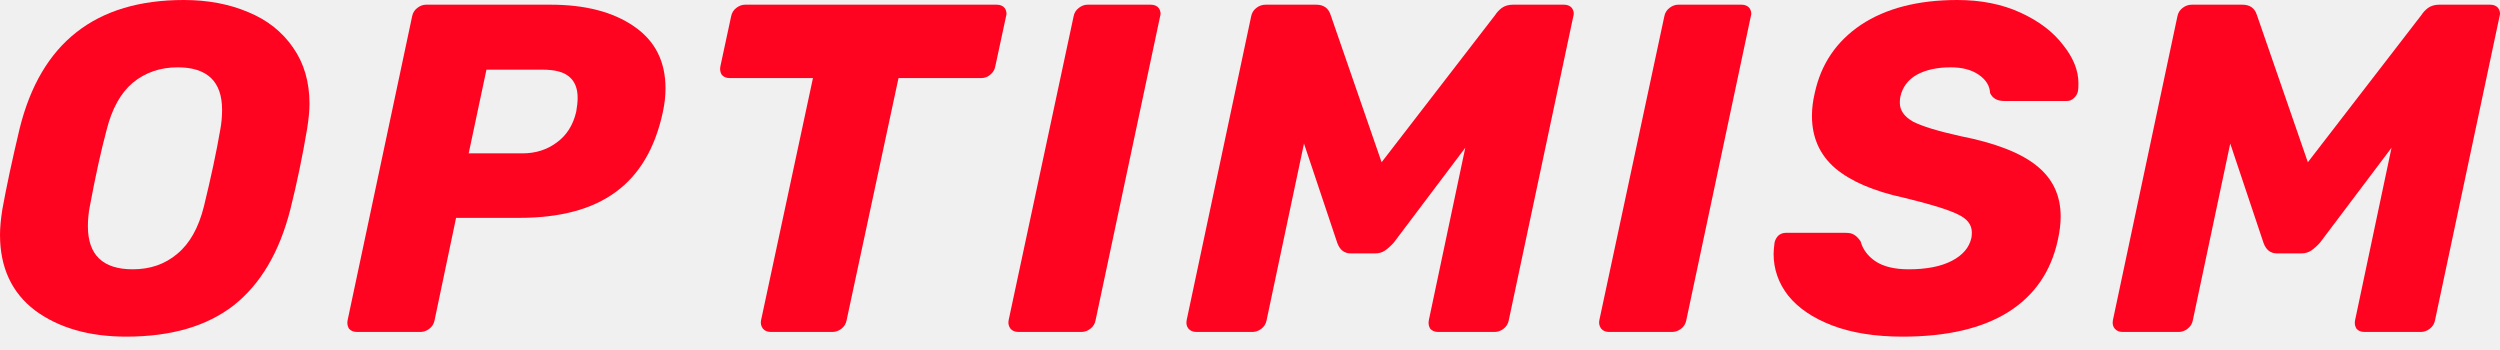
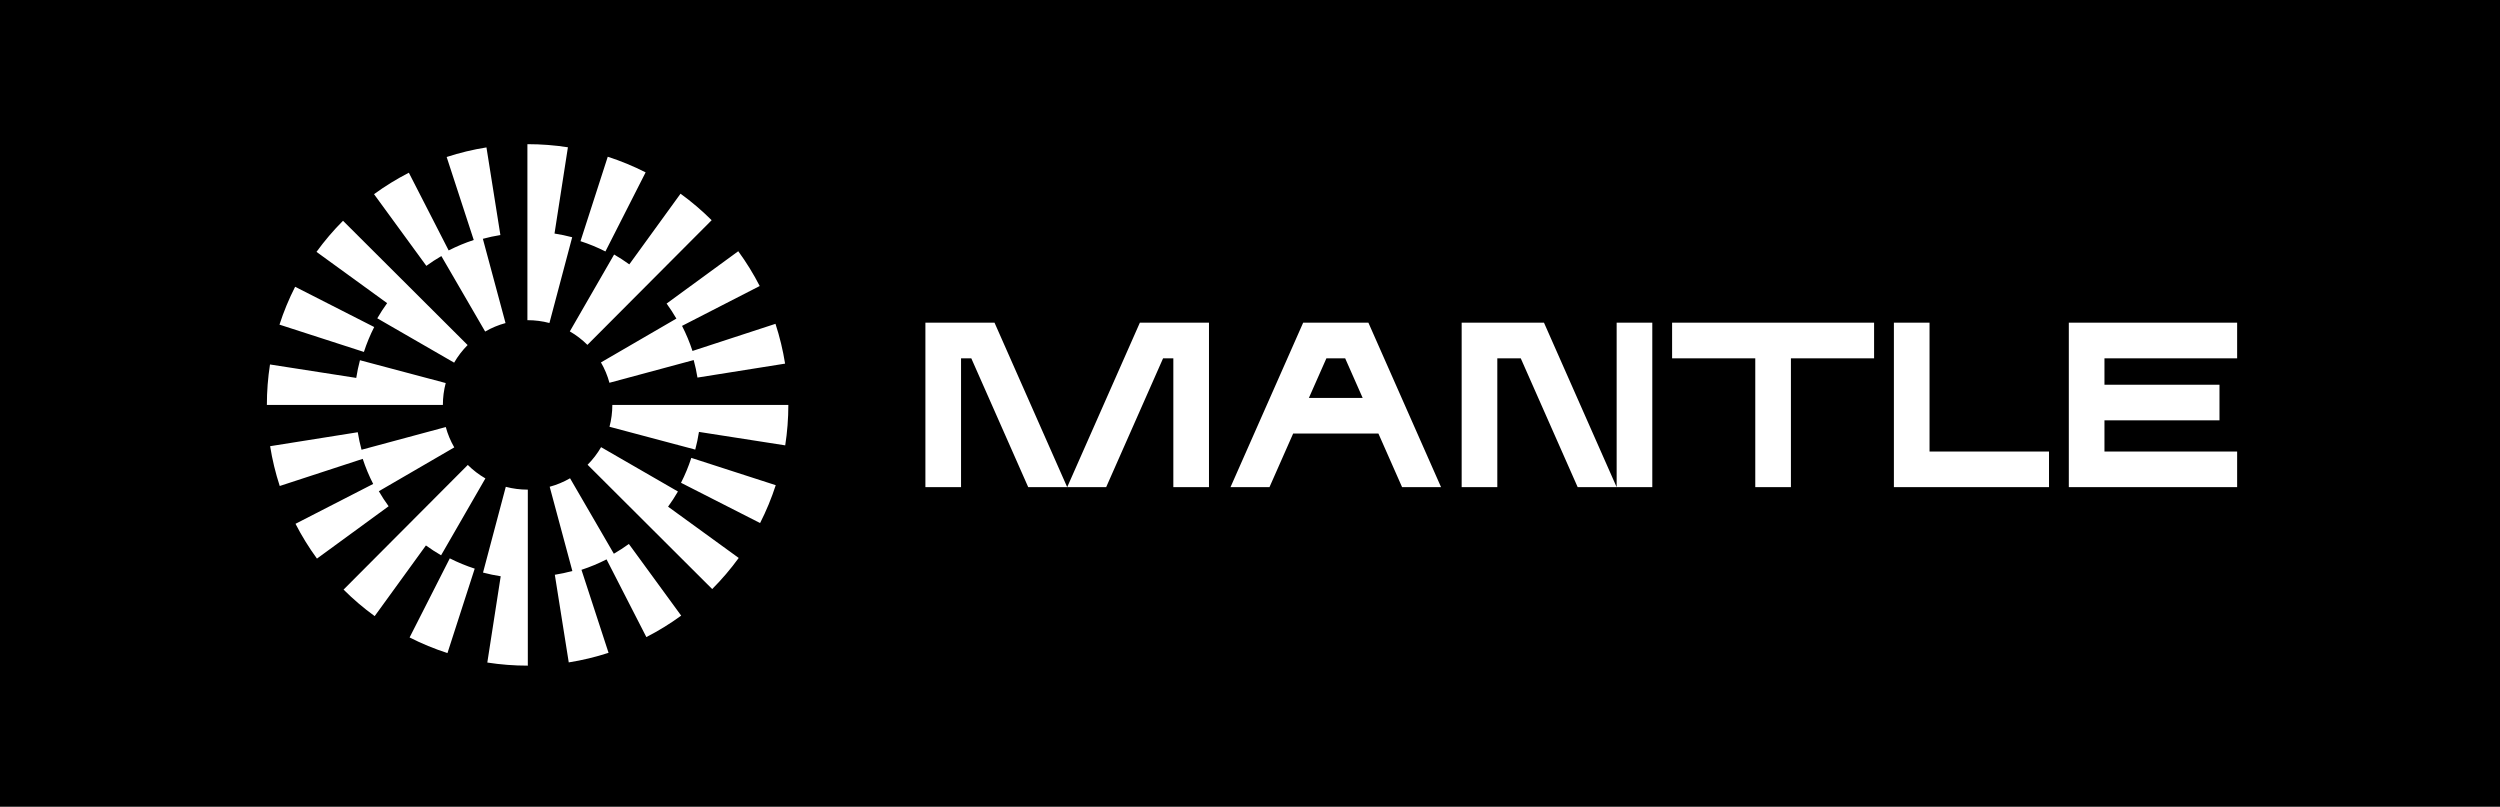
- <svg xmlns="http://www.w3.org/2000/svg" width="150" height="21" viewBox="0 0 150 21" fill="none">
-   <path d="M7.574 20.198C5.349 20.198 3.525 19.674 2.104 18.627C0.701 17.561 0 16.046 0 14.082C0 13.671 0.047 13.166 0.14 12.567C0.383 11.221 0.729 9.603 1.178 7.714C2.45 2.571 5.732 0 11.024 0C12.464 0 13.755 0.243 14.896 0.729C16.037 1.197 16.934 1.908 17.589 2.861C18.243 3.796 18.57 4.918 18.57 6.228C18.57 6.62 18.524 7.116 18.43 7.714C18.15 9.379 17.813 10.996 17.42 12.567C16.766 15.13 15.634 17.046 14.026 18.318C12.418 19.571 10.267 20.198 7.574 20.198ZM7.967 16.158C9.014 16.158 9.902 15.85 10.632 15.232C11.38 14.615 11.913 13.671 12.231 12.399C12.661 10.641 12.988 9.108 13.213 7.798C13.287 7.406 13.325 7.004 13.325 6.592C13.325 4.89 12.436 4.04 10.66 4.04C9.613 4.04 8.715 4.348 7.967 4.965C7.237 5.582 6.714 6.527 6.396 7.798C6.059 9.051 5.723 10.585 5.386 12.399C5.311 12.773 5.274 13.166 5.274 13.577C5.274 15.298 6.171 16.158 7.967 16.158Z" fill="#FF0420" />
-   <path d="M21.417 19.917C21.211 19.917 21.052 19.852 20.94 19.721C20.847 19.571 20.819 19.403 20.856 19.216L24.727 0.982C24.765 0.776 24.867 0.608 25.036 0.477C25.204 0.346 25.382 0.281 25.569 0.281H33.031C35.106 0.281 36.771 0.711 38.024 1.571C39.295 2.431 39.931 3.675 39.931 5.302C39.931 5.769 39.875 6.256 39.763 6.761C39.295 8.911 38.351 10.501 36.93 11.529C35.527 12.558 33.601 13.072 31.151 13.072H27.364L26.074 19.216C26.036 19.421 25.933 19.59 25.765 19.721C25.597 19.852 25.419 19.917 25.232 19.917H21.417ZM31.347 9.201C32.133 9.201 32.816 8.986 33.395 8.556C33.994 8.126 34.386 7.509 34.573 6.704C34.63 6.387 34.658 6.106 34.658 5.863C34.658 5.321 34.499 4.909 34.181 4.629C33.863 4.329 33.32 4.18 32.554 4.18H29.187L28.121 9.201H31.347Z" fill="#FF0420" />
-   <path d="M46.252 19.917C46.046 19.917 45.887 19.852 45.775 19.721C45.663 19.571 45.625 19.403 45.663 19.216L48.777 4.685H43.783C43.578 4.685 43.419 4.619 43.306 4.488C43.213 4.339 43.185 4.17 43.222 3.983L43.867 0.982C43.905 0.776 44.008 0.608 44.176 0.477C44.344 0.346 44.522 0.281 44.709 0.281H59.801C60.007 0.281 60.166 0.346 60.278 0.477C60.353 0.589 60.39 0.701 60.39 0.814C60.39 0.87 60.381 0.926 60.362 0.982L59.717 3.983C59.679 4.189 59.577 4.357 59.408 4.488C59.259 4.619 59.081 4.685 58.875 4.685H53.91L50.796 19.216C50.759 19.421 50.656 19.59 50.488 19.721C50.319 19.852 50.142 19.917 49.955 19.917H46.252Z" fill="#FF0420" />
-   <path d="M61.106 19.917C60.9 19.917 60.741 19.852 60.629 19.721C60.517 19.571 60.479 19.403 60.517 19.216L64.416 0.982C64.453 0.776 64.556 0.608 64.725 0.477C64.893 0.346 65.07 0.281 65.257 0.281H69.044C69.25 0.281 69.409 0.346 69.521 0.477C69.596 0.589 69.634 0.701 69.634 0.814C69.634 0.87 69.624 0.926 69.606 0.982L65.734 19.216C65.697 19.421 65.594 19.59 65.426 19.721C65.257 19.852 65.08 19.917 64.893 19.917H61.106Z" fill="#FF0420" />
-   <path d="M71.787 19.917C71.582 19.917 71.423 19.852 71.31 19.721C71.198 19.59 71.161 19.421 71.198 19.216L75.069 0.982C75.107 0.776 75.21 0.608 75.378 0.477C75.546 0.346 75.733 0.281 75.939 0.281H78.969C79.418 0.281 79.707 0.486 79.838 0.898L82.896 9.734L89.713 0.898C89.806 0.748 89.937 0.608 90.105 0.477C90.292 0.346 90.517 0.281 90.779 0.281H93.836C94.042 0.281 94.201 0.346 94.313 0.477C94.388 0.589 94.425 0.701 94.425 0.814C94.425 0.87 94.416 0.926 94.397 0.982L90.526 19.216C90.489 19.421 90.386 19.59 90.218 19.721C90.049 19.852 89.872 19.917 89.684 19.917H86.29C86.085 19.917 85.926 19.852 85.813 19.721C85.72 19.571 85.692 19.403 85.729 19.216L87.917 8.864L83.625 14.559C83.438 14.765 83.261 14.924 83.092 15.036C82.924 15.148 82.728 15.204 82.503 15.204H81.044C80.652 15.204 80.381 14.989 80.231 14.559L78.239 8.612L75.995 19.216C75.958 19.421 75.855 19.59 75.686 19.721C75.518 19.852 75.341 19.917 75.153 19.917H71.787Z" fill="#FF0420" />
-   <path d="M96.548 19.917C96.343 19.917 96.184 19.852 96.072 19.721C95.959 19.571 95.922 19.403 95.959 19.216L99.859 0.982C99.896 0.776 99.999 0.608 100.167 0.477C100.335 0.346 100.513 0.281 100.7 0.281H104.487C104.693 0.281 104.852 0.346 104.964 0.477C105.039 0.589 105.076 0.701 105.076 0.814C105.076 0.87 105.067 0.926 105.048 0.982L101.177 19.216C101.14 19.421 101.037 19.59 100.868 19.721C100.7 19.852 100.522 19.917 100.335 19.917H96.548Z" fill="#FF0420" />
-   <path d="M114.159 20.198C112.513 20.198 111.101 19.973 109.923 19.524C108.763 19.076 107.884 18.477 107.286 17.729C106.706 16.981 106.416 16.149 106.416 15.232C106.416 15.083 106.435 14.858 106.472 14.559C106.51 14.391 106.585 14.251 106.697 14.138C106.828 14.026 106.977 13.97 107.146 13.97H110.736C110.961 13.97 111.129 14.007 111.241 14.082C111.372 14.157 111.503 14.288 111.634 14.475C111.765 14.961 112.064 15.363 112.532 15.681C113.018 15.999 113.682 16.158 114.523 16.158C115.589 16.158 116.45 15.99 117.104 15.653C117.759 15.316 118.152 14.858 118.282 14.278C118.301 14.204 118.31 14.091 118.31 13.942C118.31 13.474 118.021 13.11 117.441 12.848C116.861 12.567 115.795 12.24 114.243 11.866C112.429 11.473 111.054 10.884 110.119 10.099C109.184 9.295 108.717 8.247 108.717 6.957C108.717 6.508 108.773 6.05 108.885 5.582C109.259 3.843 110.185 2.478 111.662 1.487C113.158 0.496 115.084 0 117.441 0C118.862 0 120.125 0.252 121.228 0.757C122.331 1.262 123.182 1.908 123.781 2.693C124.398 3.46 124.706 4.227 124.706 4.993C124.706 5.218 124.697 5.377 124.678 5.47C124.641 5.638 124.557 5.779 124.426 5.891C124.314 6.003 124.173 6.059 124.005 6.059H120.246C119.835 6.059 119.554 5.9 119.405 5.582C119.386 5.152 119.161 4.788 118.731 4.488C118.301 4.189 117.74 4.04 117.048 4.04C116.225 4.04 115.543 4.189 115 4.488C114.477 4.788 114.149 5.227 114.019 5.807C114 5.9 113.99 6.022 113.99 6.171C113.99 6.62 114.252 6.994 114.776 7.294C115.318 7.574 116.263 7.864 117.609 8.163C119.704 8.575 121.228 9.164 122.182 9.93C123.154 10.697 123.64 11.716 123.64 12.988C123.64 13.418 123.584 13.886 123.472 14.391C123.061 16.298 122.06 17.748 120.47 18.739C118.9 19.711 116.796 20.198 114.159 20.198Z" fill="#FF0420" />
-   <path d="M127.362 19.917C127.156 19.917 126.997 19.852 126.885 19.721C126.773 19.59 126.735 19.421 126.773 19.216L130.644 0.982C130.681 0.776 130.784 0.608 130.953 0.477C131.121 0.346 131.308 0.281 131.514 0.281H134.543C134.992 0.281 135.282 0.486 135.413 0.898L138.471 9.734L145.287 0.898C145.381 0.748 145.512 0.608 145.68 0.477C145.867 0.346 146.091 0.281 146.353 0.281H149.411C149.617 0.281 149.776 0.346 149.888 0.477C149.963 0.589 150 0.701 150 0.814C150 0.87 149.991 0.926 149.972 0.982L146.101 19.216C146.063 19.421 145.96 19.59 145.792 19.721C145.624 19.852 145.446 19.917 145.259 19.917H141.865C141.659 19.917 141.5 19.852 141.388 19.721C141.294 19.571 141.266 19.403 141.304 19.216L143.492 8.864L139.2 14.559C139.013 14.765 138.835 14.924 138.667 15.036C138.499 15.148 138.302 15.204 138.078 15.204H136.619C136.226 15.204 135.955 14.989 135.806 14.559L133.814 8.612L131.57 19.216C131.532 19.421 131.429 19.59 131.261 19.721C131.093 19.852 130.915 19.917 130.728 19.917H127.362Z" fill="#FF0420" />
+ <svg xmlns="http://www.w3.org/2000/svg" width="815" height="263" viewBox="0 0 815 263" fill="none">
+   <g clip-path="url(#clip0_1130_12652)">
+     <path d="M815 0H0V263H815V0Z" fill="black" />
+     <path fill-rule="evenodd" clip-rule="evenodd" d="M180.769 76.135L185.14 48.011C180.821 47.34 176.401 47 172 47H171.933V104.378H172C174.419 104.378 176.812 104.688 179.114 105.299L186.534 77.34C184.636 76.836 182.712 76.438 180.769 76.135ZM158.163 108.084L143.885 83.483L143.883 83.481C142.201 84.46 140.559 85.521 138.988 86.666L121.934 63.301C125.521 60.682 129.339 58.332 133.285 56.309L146.263 81.641C148.897 80.294 151.632 79.156 154.44 78.239L145.611 51.179C149.829 49.804 154.193 48.752 158.585 48.054L163.126 76.625C161.204 76.929 159.293 77.346 157.412 77.852L164.802 105.321C162.48 105.945 160.248 106.874 158.163 108.084ZM121.988 106.61L96.21 93.485C94.194 97.447 92.477 101.6 91.11 105.831L118.635 114.731C119.535 111.949 120.662 109.218 121.99 106.612L121.988 106.61ZM301.68 105.188H324.212L347.905 158.813H335.2L316.642 116.808H313.3V158.813H301.68V105.188ZM347.905 158.813L371.595 105.188H394.128V158.813H382.507V116.808H379.165L360.608 158.813H347.905ZM538.649 158.813H527.029V105.188H538.649V158.813ZM527.029 158.813H514.324L495.766 116.808H488.123V158.813H476.502V105.188H503.336L527.029 158.813ZM424.835 105.188H446.094L469.786 158.813H457.081L449.363 141.339H421.566L413.848 158.813H401.143L424.835 105.188ZM432.406 116.808L426.701 129.719H444.228L438.523 116.808H432.406ZM545.105 116.808V105.188H610.953V116.808H583.839V158.813H572.219V116.808H545.105ZM629.029 105.188H617.409V158.813H667.978V147.193H629.029V105.188ZM729.307 105.188V116.808H686.054V125.415H723.551V137.036H686.054V147.193H729.307V158.813H674.434V105.188H729.307ZM220.502 103.86L195.91 118.15C197.121 120.233 198.051 122.467 198.677 124.785L226.144 117.382C226.65 119.263 227.067 121.172 227.373 123.091L255.939 118.542C255.24 114.152 254.185 109.786 252.806 105.566L225.75 114.412C224.831 111.604 223.693 108.871 222.344 106.237L247.667 93.242C245.644 89.3 243.29 85.482 240.671 81.897L217.313 98.962C218.459 100.533 219.52 102.172 220.499 103.857L220.502 103.86ZM210.473 56.188L210.474 56.189V56.187L210.473 56.188ZM210.473 56.188C206.507 54.174 202.354 52.459 198.128 51.095L189.243 78.624C192.023 79.522 194.756 80.649 197.367 81.975L210.473 56.188ZM200.203 82.975L185.761 108.039C187.853 109.244 189.781 110.72 191.496 112.428L231.999 71.788C228.857 68.657 225.445 65.749 221.855 63.146L205.15 86.184C203.558 85.031 201.909 83.957 200.205 82.973L200.203 82.975ZM148.049 118.226L122.993 103.769C123.976 102.065 125.052 100.417 126.205 98.826L103.176 82.11C105.78 78.523 108.689 75.112 111.822 71.971L152.446 112.489C150.735 114.206 149.254 116.136 148.049 118.226ZM117.346 117.434L145.301 124.873H145.304C144.69 127.178 144.378 129.577 144.378 132H87C87 127.586 87.342 123.149 88.018 118.815L116.137 123.199C116.44 121.256 116.84 119.332 117.346 117.434ZM222.012 157.39L247.79 170.515C249.806 166.553 251.523 162.4 252.89 158.169L225.365 149.269C224.465 152.051 223.338 154.782 222.01 157.388L222.012 157.39ZM185.837 155.916L200.115 180.517C201.797 179.538 203.439 178.477 205.01 177.332L222.064 200.697C218.477 203.316 214.659 205.666 210.713 207.689L197.735 182.357C195.101 183.704 192.368 184.842 189.557 185.759L198.387 212.819C194.169 214.194 189.805 215.246 185.413 215.943L180.874 187.375C182.796 187.071 184.705 186.654 186.588 186.148L179.198 158.679C181.52 158.055 183.752 157.126 185.837 155.916ZM123.498 160.14L148.092 145.85C146.881 143.767 145.951 141.533 145.325 139.215L117.858 146.618C117.353 144.737 116.935 142.828 116.629 140.909L88.061 145.458C88.76 149.848 89.815 154.214 91.194 158.434L118.25 149.587C119.169 152.396 120.307 155.129 121.656 157.763L96.333 170.758C98.356 174.7 100.71 178.518 103.329 182.103L126.688 165.038C125.541 163.467 124.48 161.827 123.5 160.143L123.498 160.14ZM133.527 207.812L133.526 207.811V207.814L133.527 207.812ZM133.527 207.812C137.493 209.826 141.646 211.541 145.872 212.905L154.757 185.376C151.977 184.478 149.244 183.351 146.633 182.025L133.527 207.812ZM143.797 181.025L158.239 155.961C156.147 154.756 154.219 153.28 152.504 151.572L112.001 192.212C115.142 195.343 118.555 198.251 122.145 200.854L138.85 177.816C140.442 178.969 142.091 180.043 143.795 181.027L143.797 181.025ZM195.951 145.774L221.007 160.231L221.005 160.233C220.022 161.937 218.946 163.586 217.792 165.176L240.822 181.892C238.218 185.479 235.309 188.89 232.176 192.032L191.554 151.511C193.265 149.794 194.746 147.864 195.951 145.774ZM164.886 158.701L157.466 186.66C159.364 187.164 161.288 187.562 163.231 187.865L158.863 215.989C163.182 216.66 167.601 217 172.002 217H172.069V159.622H172.002C169.583 159.622 167.191 159.312 164.888 158.701H164.886ZM198.696 139.127C199.31 136.821 199.622 134.424 199.622 132.002H257C257 136.416 256.658 140.853 255.982 145.187L227.861 140.801C227.558 142.744 227.157 144.668 226.652 146.566L198.696 139.127Z" fill="white" />
+   </g>
+   <defs>
+     <clipPath id="clip0_1130_12652">
+       <rect width="815" height="263" fill="white" />
+     </clipPath>
+   </defs>
</svg>
